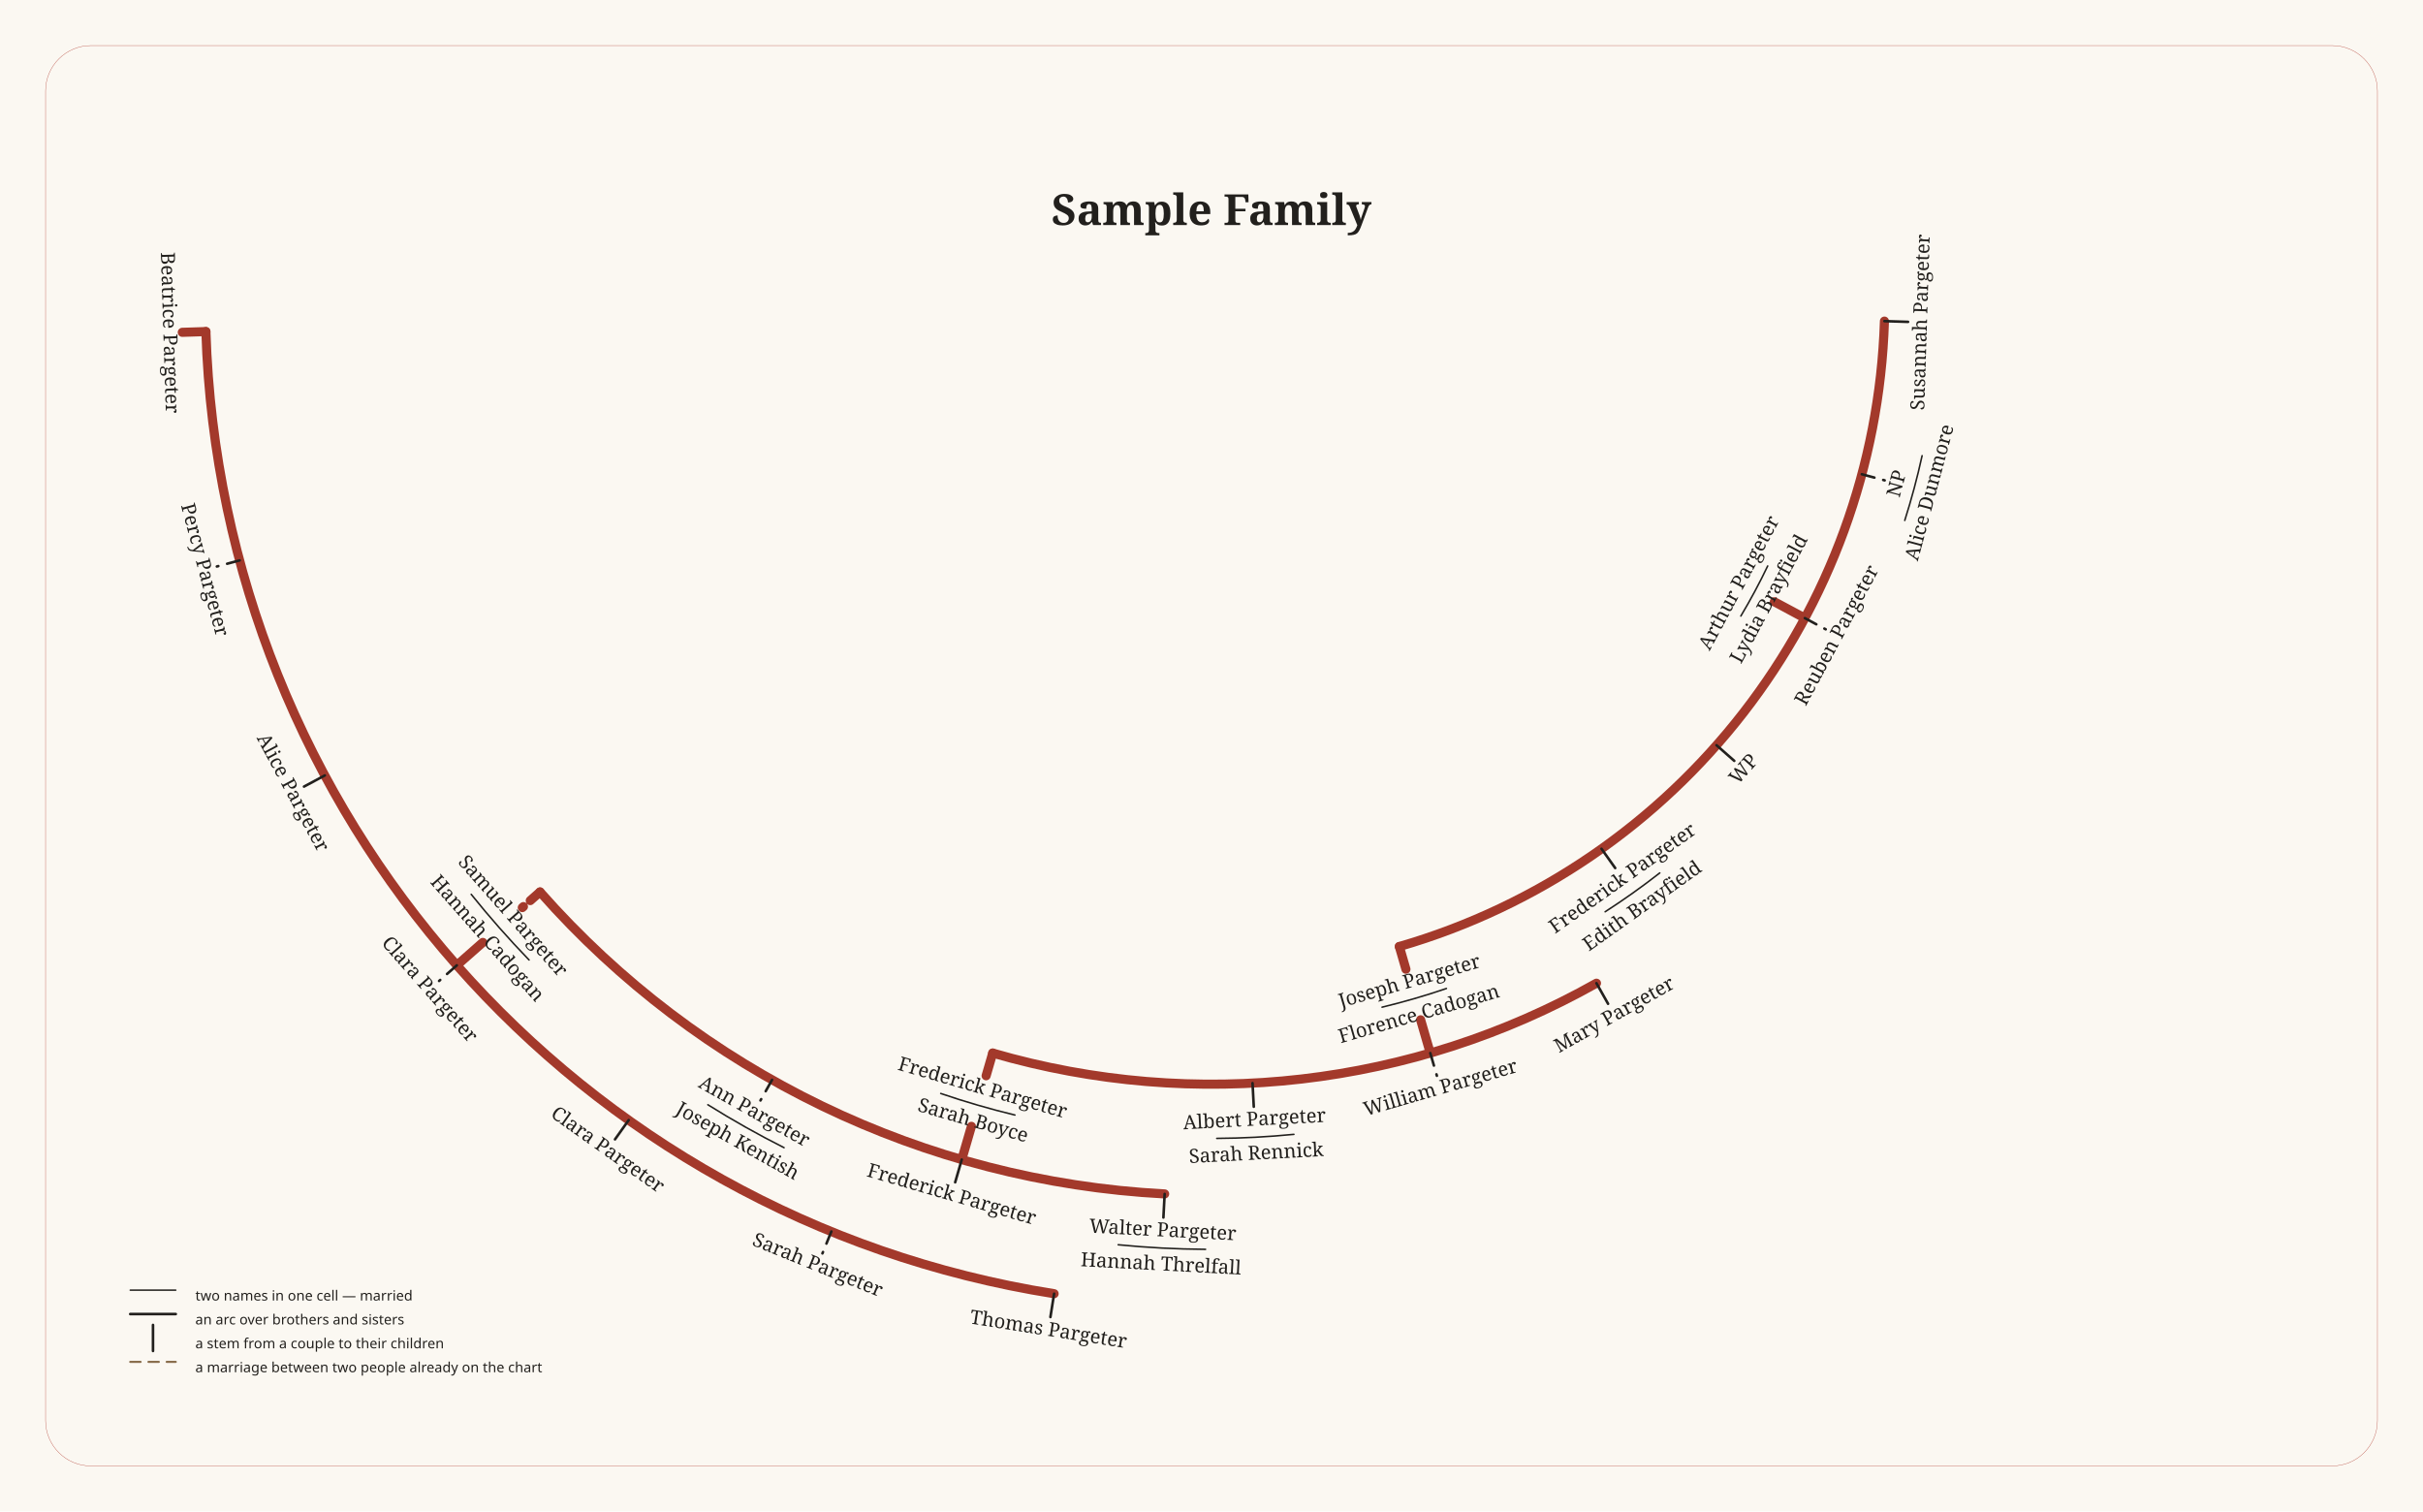
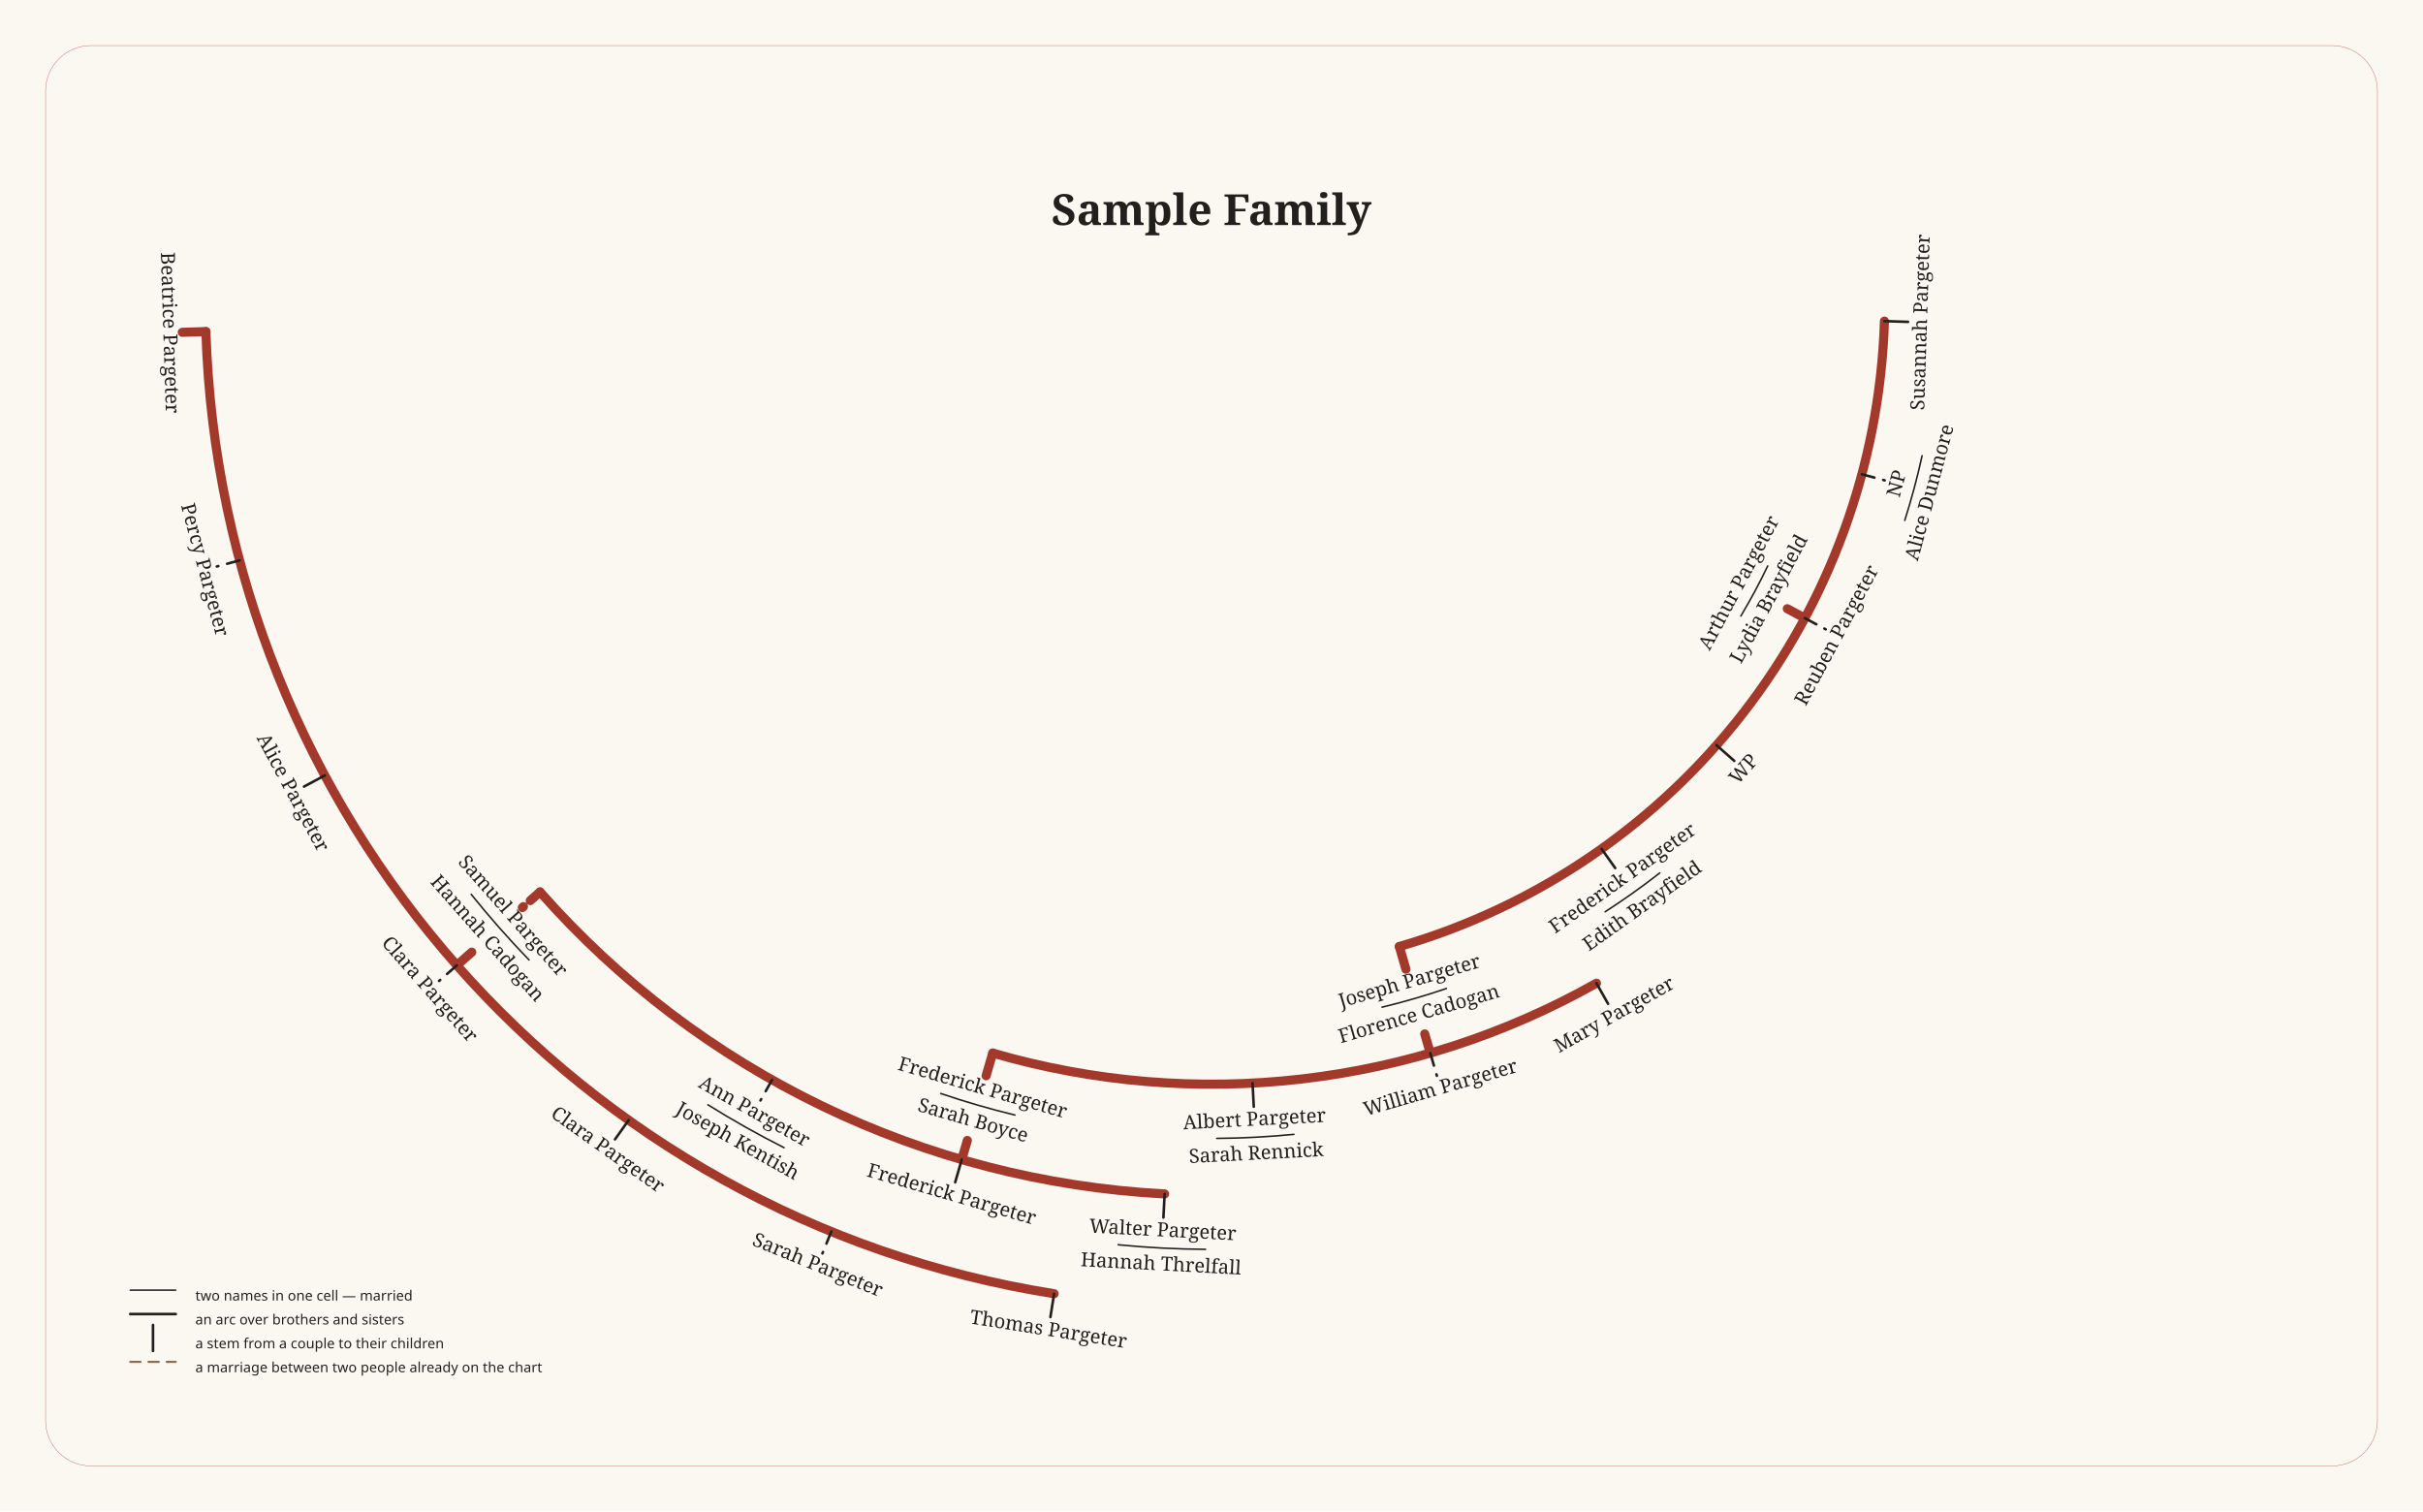
<svg xmlns="http://www.w3.org/2000/svg" width="372.16mm" height="232.153mm" viewBox="0 0 372.16 232.153">
  <rect x="0" y="0" width="372.16" height="232.153" fill="#FBF8F2" />
  <g id="ENGRAVE">
    <path d="M295.225,69.99A111.735,111.735 0 0,1 292.561,79.932" fill="none" stroke="#22201D" stroke-width="0.24" stroke-linecap="round" stroke-linejoin="round" />
    <path d="M271.508,86.929A94.695,94.695 0 0,1 267.385,94.617" fill="none" stroke="#22201D" stroke-width="0.24" stroke-linecap="round" stroke-linejoin="round" />
    <path d="M254.932,134.073A111.735,111.735 0 0,1 246.542,140.036" fill="none" stroke="#22201D" stroke-width="0.24" stroke-linecap="round" stroke-linejoin="round" />
    <path d="M222.162,151.821A111.735,111.735 0 0,1 212.278,154.693" fill="none" stroke="#22201D" stroke-width="0.24" stroke-linecap="round" stroke-linejoin="round" />
    <path d="M198.736,174.224A128.775,128.775 0 0,1 186.889,174.845" fill="none" stroke="#22201D" stroke-width="0.24" stroke-linecap="round" stroke-linejoin="round" />
    <path d="M185.164,191.885A145.815,145.815 0 0,1 171.75,191.182" fill="none" stroke="#22201D" stroke-width="0.24" stroke-linecap="round" stroke-linejoin="round" />
    <path d="M155.887,171.258A128.775,128.775 0 0,1 144.495,167.948" fill="none" stroke="#22201D" stroke-width="0.24" stroke-linecap="round" stroke-linejoin="round" />
    <path d="M120.426,176.271A145.815,145.815 0 0,1 108.724,169.677" fill="none" stroke="#22201D" stroke-width="0.24" stroke-linecap="round" stroke-linejoin="round" />
    <path d="M81.26,147.438A145.815,145.815 0 0,1 72.377,137.362" fill="none" stroke="#22201D" stroke-width="0.24" stroke-linecap="round" stroke-linejoin="round" />
-     <path d="M272.528,92.426L277.216,94.939" fill="none" stroke="#A3392B" stroke-width="1.4" stroke-linecap="round" stroke-linejoin="round" />
+     <path d="M274.519,93.493L277.216,94.939" fill="none" stroke="#A3392B" stroke-width="1.4" stroke-linecap="round" stroke-linejoin="round" />
    <path d="M289.439,49.321A103.41,103.41 0 0,1 214.93,145.377" fill="none" stroke="#A3392B" stroke-width="1.4" stroke-linecap="round" stroke-linejoin="round" />
    <path d="M289.439,49.321L293.067,49.435" fill="none" stroke="#22201D" stroke-width="0.4" stroke-linecap="round" stroke-linejoin="round" />
    <path d="M285.966,72.837L289.473,73.777" fill="none" stroke="#22201D" stroke-width="0.4" stroke-linecap="round" stroke-linejoin="round" stroke-dasharray="2,1.4" />
    <path d="M277.216,94.939L280.415,96.654" fill="none" stroke="#22201D" stroke-width="0.4" stroke-linecap="round" stroke-linejoin="round" stroke-dasharray="2,1.4" />
    <path d="M263.649,114.459L266.372,116.859" fill="none" stroke="#22201D" stroke-width="0.4" stroke-linecap="round" stroke-linejoin="round" />
    <path d="M245.983,130.365L248.086,133.324" fill="none" stroke="#22201D" stroke-width="0.4" stroke-linecap="round" stroke-linejoin="round" />
    <path d="M214.93,145.377L215.943,148.863" fill="none" stroke="#A3392B" stroke-width="1.4" stroke-linecap="round" stroke-linejoin="round" />
-     <path d="M218.201,156.632L219.685,161.74" fill="none" stroke="#A3392B" stroke-width="1.4" stroke-linecap="round" stroke-linejoin="round" />
+     <path d="M218.831,158.802L219.685,161.74" fill="none" stroke="#A3392B" stroke-width="1.4" stroke-linecap="round" stroke-linejoin="round" />
    <path d="M245.209,151.01A120.45,120.45 0 0,1 152.476,161.74" fill="none" stroke="#A3392B" stroke-width="1.4" stroke-linecap="round" stroke-linejoin="round" />
    <path d="M245.209,151.01L246.991,154.173" fill="none" stroke="#22201D" stroke-width="0.4" stroke-linecap="round" stroke-linejoin="round" />
    <path d="M219.685,161.74L220.697,165.226" fill="none" stroke="#22201D" stroke-width="0.4" stroke-linecap="round" stroke-linejoin="round" stroke-dasharray="2,1.4" />
    <path d="M152.476,161.74L151.463,165.226" fill="none" stroke="#A3392B" stroke-width="1.4" stroke-linecap="round" stroke-linejoin="round" />
    <path d="M192.384,166.358L192.574,169.983" fill="none" stroke="#22201D" stroke-width="0.4" stroke-linecap="round" stroke-linejoin="round" />
-     <path d="M149.206,172.996L147.721,178.103" fill="none" stroke="#A3392B" stroke-width="1.4" stroke-linecap="round" stroke-linejoin="round" />
+     <path d="M148.575,175.165L147.721,178.103" fill="none" stroke="#A3392B" stroke-width="1.4" stroke-linecap="round" stroke-linejoin="round" />
    <path d="M178.884,183.374A137.49,137.49 0 0,1 82.947,136.996" fill="none" stroke="#A3392B" stroke-width="1.4" stroke-linecap="round" stroke-linejoin="round" />
    <path d="M178.884,183.374L178.694,186.999" fill="none" stroke="#22201D" stroke-width="0.4" stroke-linecap="round" stroke-linejoin="round" />
    <path d="M147.721,178.103L146.709,181.589" fill="none" stroke="#22201D" stroke-width="0.4" stroke-linecap="round" stroke-linejoin="round" />
    <path d="M82.947,136.996L80.224,139.397" fill="none" stroke="#A3392B" stroke-width="1.4" stroke-linecap="round" stroke-linejoin="round" stroke-dasharray="2,1.4" />
    <path d="M118.586,165.856L116.804,169.018" fill="none" stroke="#22201D" stroke-width="0.4" stroke-linecap="round" stroke-linejoin="round" stroke-dasharray="2,1.4" />
-     <path d="M74.155,144.748L70.165,148.265" fill="none" stroke="#A3392B" stroke-width="1.4" stroke-linecap="round" stroke-linejoin="round" />
+     <path d="M72.461,146.242L70.165,148.265" fill="none" stroke="#A3392B" stroke-width="1.4" stroke-linecap="round" stroke-linejoin="round" />
    <path d="M161.906,198.7A154.53,154.53 0 0,1 31.626,50.927" fill="none" stroke="#A3392B" stroke-width="1.4" stroke-linecap="round" stroke-linejoin="round" />
    <path d="M161.906,198.7L161.338,202.286" fill="none" stroke="#22201D" stroke-width="0.4" stroke-linecap="round" stroke-linejoin="round" />
    <path d="M127.692,189.148L126.321,192.508" fill="none" stroke="#22201D" stroke-width="0.4" stroke-linecap="round" stroke-linejoin="round" stroke-dasharray="2,1.4" />
    <path d="M96.564,172.034L94.461,174.993" fill="none" stroke="#22201D" stroke-width="0.4" stroke-linecap="round" stroke-linejoin="round" />
    <path d="M70.165,148.265L67.442,150.666" fill="none" stroke="#22201D" stroke-width="0.4" stroke-linecap="round" stroke-linejoin="round" stroke-dasharray="2,1.4" />
    <path d="M49.892,119.096L46.693,120.811" fill="none" stroke="#22201D" stroke-width="0.4" stroke-linecap="round" stroke-linejoin="round" />
    <path d="M36.816,86.068L33.309,87.007" fill="none" stroke="#22201D" stroke-width="0.4" stroke-linecap="round" stroke-linejoin="round" stroke-dasharray="2,1.4" />
    <path d="M31.626,50.927L27.998,51.041" fill="none" stroke="#A3392B" stroke-width="1.4" stroke-linecap="round" stroke-linejoin="round" />
    <text x="266.931" y="89.424" font-family="Georgia, 'Iowan Old Style', serif" font-size="3" fill="#22201D" text-anchor="middle" dominant-baseline="central" transform="rotate(-61.8,266.9308,89.4245)">Arthur Pargeter</text>
    <text x="271.531" y="91.891" font-family="Georgia, 'Iowan Old Style', serif" font-size="3" fill="#22201D" text-anchor="middle" dominant-baseline="central" transform="rotate(-61.8,271.5312,91.8912)">Lydia Brayfield</text>
    <text x="294.806" y="49.49" font-family="Georgia, 'Iowan Old Style', serif" font-size="3" fill="#22201D" text-anchor="middle" dominant-baseline="central" transform="rotate(-88.2,294.8063,49.4896)">Susannah Pargeter</text>
    <text x="291.153" y="74.227" font-family="Georgia, 'Iowan Old Style', serif" font-size="3" fill="#22201D" text-anchor="middle" dominant-baseline="central" transform="rotate(-75,291.1534,74.227)">NP</text>
    <text x="296.195" y="75.578" font-family="Georgia, 'Iowan Old Style', serif" font-size="3" fill="#22201D" text-anchor="middle" dominant-baseline="central" transform="rotate(-75,296.1955,75.5781)">Alice Dunmore</text>
    <text x="281.948" y="97.477" font-family="Georgia, 'Iowan Old Style', serif" font-size="3" fill="#22201D" text-anchor="middle" dominant-baseline="central" transform="rotate(-61.8,281.9482,97.4768)">Reuben Pargeter</text>
    <text x="267.677" y="118.01" font-family="Georgia, 'Iowan Old Style', serif" font-size="3" fill="#22201D" text-anchor="middle" dominant-baseline="central" transform="rotate(-48.6,267.6771,118.0102)">WP</text>
    <text x="249.094" y="134.742" font-family="Georgia, 'Iowan Old Style', serif" font-size="3" fill="#22201D" text-anchor="middle" dominant-baseline="central" transform="rotate(-35.4,249.0942,134.7423)">Frederick Pargeter</text>
    <text x="252.118" y="138.997" font-family="Georgia, 'Iowan Old Style', serif" font-size="3" fill="#22201D" text-anchor="middle" dominant-baseline="central" transform="rotate(-35.4,252.1181,138.9973)">Edith Brayfield</text>
    <text x="216.429" y="150.533" font-family="Georgia, 'Iowan Old Style', serif" font-size="3" fill="#22201D" text-anchor="middle" dominant-baseline="central" transform="rotate(-16.2,216.4287,150.5334)">Joseph Pargeter</text>
    <text x="217.885" y="155.546" font-family="Georgia, 'Iowan Old Style', serif" font-size="3" fill="#22201D" text-anchor="middle" dominant-baseline="central" transform="rotate(-16.2,217.885,155.5462)">Florence Cadogan</text>
    <text x="247.845" y="155.689" font-family="Georgia, 'Iowan Old Style', serif" font-size="3" fill="#22201D" text-anchor="middle" dominant-baseline="central" transform="rotate(-29.4,247.8455,155.6888)">Mary Pargeter</text>
    <text x="221.183" y="166.897" font-family="Georgia, 'Iowan Old Style', serif" font-size="3" fill="#22201D" text-anchor="middle" dominant-baseline="central" transform="rotate(-16.2,221.1827,166.8968)">William Pargeter</text>
    <text x="192.665" y="171.72" font-family="Georgia, 'Iowan Old Style', serif" font-size="3" fill="#22201D" text-anchor="middle" dominant-baseline="central" transform="rotate(-3,192.6649,171.7203)">Albert Pargeter</text>
    <text x="192.938" y="176.933" font-family="Georgia, 'Iowan Old Style', serif" font-size="3" fill="#22201D" text-anchor="middle" dominant-baseline="central" transform="rotate(-3,192.9381,176.9331)">Sarah Rennick</text>
    <text x="150.977" y="166.897" font-family="Georgia, 'Iowan Old Style', serif" font-size="3" fill="#22201D" text-anchor="middle" dominant-baseline="central" transform="rotate(16.2,150.9773,166.8968)">Frederick Pargeter</text>
    <text x="149.521" y="171.91" font-family="Georgia, 'Iowan Old Style', serif" font-size="3" fill="#22201D" text-anchor="middle" dominant-baseline="central" transform="rotate(16.2,149.521,171.9096)">Sarah Boyce</text>
    <text x="178.603" y="188.737" font-family="Georgia, 'Iowan Old Style', serif" font-size="3" fill="#22201D" text-anchor="middle" dominant-baseline="central" transform="rotate(3,178.6033,188.7369)">Walter Pargeter</text>
    <text x="178.33" y="193.95" font-family="Georgia, 'Iowan Old Style', serif" font-size="3" fill="#22201D" text-anchor="middle" dominant-baseline="central" transform="rotate(3,178.3301,193.9498)">Hannah Threlfall</text>
    <text x="146.223" y="183.26" font-family="Georgia, 'Iowan Old Style', serif" font-size="3" fill="#22201D" text-anchor="middle" dominant-baseline="central" transform="rotate(16.2,146.2233,183.2603)">Frederick Pargeter</text>
    <text x="115.95" y="170.534" font-family="Georgia, 'Iowan Old Style', serif" font-size="3" fill="#22201D" text-anchor="middle" dominant-baseline="central" transform="rotate(29.4,115.9495,170.5343)">Ann Pargeter</text>
    <text x="113.387" y="175.082" font-family="Georgia, 'Iowan Old Style', serif" font-size="3" fill="#22201D" text-anchor="middle" dominant-baseline="central" transform="rotate(29.4,113.387,175.082)">Joseph Kentish</text>
    <text x="78.919" y="140.548" font-family="Georgia, 'Iowan Old Style', serif" font-size="3" fill="#22201D" text-anchor="middle" dominant-baseline="central" transform="rotate(48.6,78.9191,140.5477)">Samuel Pargeter</text>
    <text x="75.004" y="144" font-family="Georgia, 'Iowan Old Style', serif" font-size="3" fill="#22201D" text-anchor="middle" dominant-baseline="central" transform="rotate(48.6,75.0036,143.9998)">Hannah Cadogan</text>
    <text x="161.066" y="204.004" font-family="Georgia, 'Iowan Old Style', serif" font-size="3" fill="#22201D" text-anchor="middle" dominant-baseline="central" transform="rotate(9,161.0661,204.0041)">Thomas Pargeter</text>
    <text x="125.663" y="194.119" font-family="Georgia, 'Iowan Old Style', serif" font-size="3" fill="#22201D" text-anchor="middle" dominant-baseline="central" transform="rotate(22.2,125.6633,194.1194)">Sarah Pargeter</text>
    <text x="93.453" y="176.412" font-family="Georgia, 'Iowan Old Style', serif" font-size="3" fill="#22201D" text-anchor="middle" dominant-baseline="central" transform="rotate(35.4,93.4529,176.4116)">Clara Pargeter</text>
    <text x="66.137" y="151.816" font-family="Georgia, 'Iowan Old Style', serif" font-size="3" fill="#22201D" text-anchor="middle" dominant-baseline="central" transform="rotate(48.6,66.1372,151.8165)">Clara Pargeter</text>
    <text x="45.16" y="121.634" font-family="Georgia, 'Iowan Old Style', serif" font-size="3" fill="#22201D" text-anchor="middle" dominant-baseline="central" transform="rotate(61.8,45.1596,121.6336)">Alice Pargeter</text>
    <text x="31.628" y="87.458" font-family="Georgia, 'Iowan Old Style', serif" font-size="3" fill="#22201D" text-anchor="middle" dominant-baseline="central" transform="rotate(75,31.6285,87.4579)">Percy Pargeter</text>
    <text x="26.259" y="51.095" font-family="Georgia, 'Iowan Old Style', serif" font-size="3" fill="#22201D" text-anchor="middle" dominant-baseline="central" transform="rotate(88.2,26.2589,51.0953)">Beatrice Pargeter</text>
    <text x="186.08" y="32" font-family="Georgia, 'Iowan Old Style', serif" font-size="6.6" fill="#22201D" text-anchor="middle" dominant-baseline="central" font-weight="600">Sample Family</text>
    <path d="M 20.000,198.153 L 27.000,198.153" fill="none" stroke="#22201D" stroke-width="0.22" stroke-linecap="round" stroke-linejoin="round" />
    <text x="30" y="198.909" font-family="sans-serif" font-size="2.16" fill="#22201D" text-anchor="start" dominant-baseline="central">two names in one cell — married</text>
    <path d="M 20.000,201.825 L 27.000,201.825" fill="none" stroke="#22201D" stroke-width="0.4" stroke-linecap="round" stroke-linejoin="round" />
    <text x="30" y="202.581" font-family="sans-serif" font-size="2.16" fill="#22201D" text-anchor="start" dominant-baseline="central">an arc over brothers and sisters</text>
    <path d="M 23.500,203.497 L 23.500,207.497" fill="none" stroke="#22201D" stroke-width="0.4" stroke-linecap="round" stroke-linejoin="round" />
    <text x="30" y="206.253" font-family="sans-serif" font-size="2.16" fill="#22201D" text-anchor="start" dominant-baseline="central">a stem from a couple to their children</text>
    <path d="M 20.000,209.169 L 27.000,209.169" fill="none" stroke="#8A6F4E" stroke-width="0.32" stroke-linecap="round" stroke-linejoin="round" stroke-dasharray="1.6,1.2" />
    <text x="30" y="209.925" font-family="sans-serif" font-size="2.16" fill="#22201D" text-anchor="start" dominant-baseline="central">a marriage between two people already on the chart</text>
  </g>
  <g id="CUT">
    <path d="M13.965,7H358.195A6.965,6.965 0 0,1 365.16,13.965V218.188A6.965,6.965 0 0,1 358.195,225.153H13.965A6.965,6.965 0 0,1 7,218.188V13.965A6.965,6.965 0 0,1 13.965,7Z" fill="none" stroke="#B03A2E" stroke-width="0.05" stroke-linecap="round" stroke-linejoin="round" />
  </g>
</svg>
